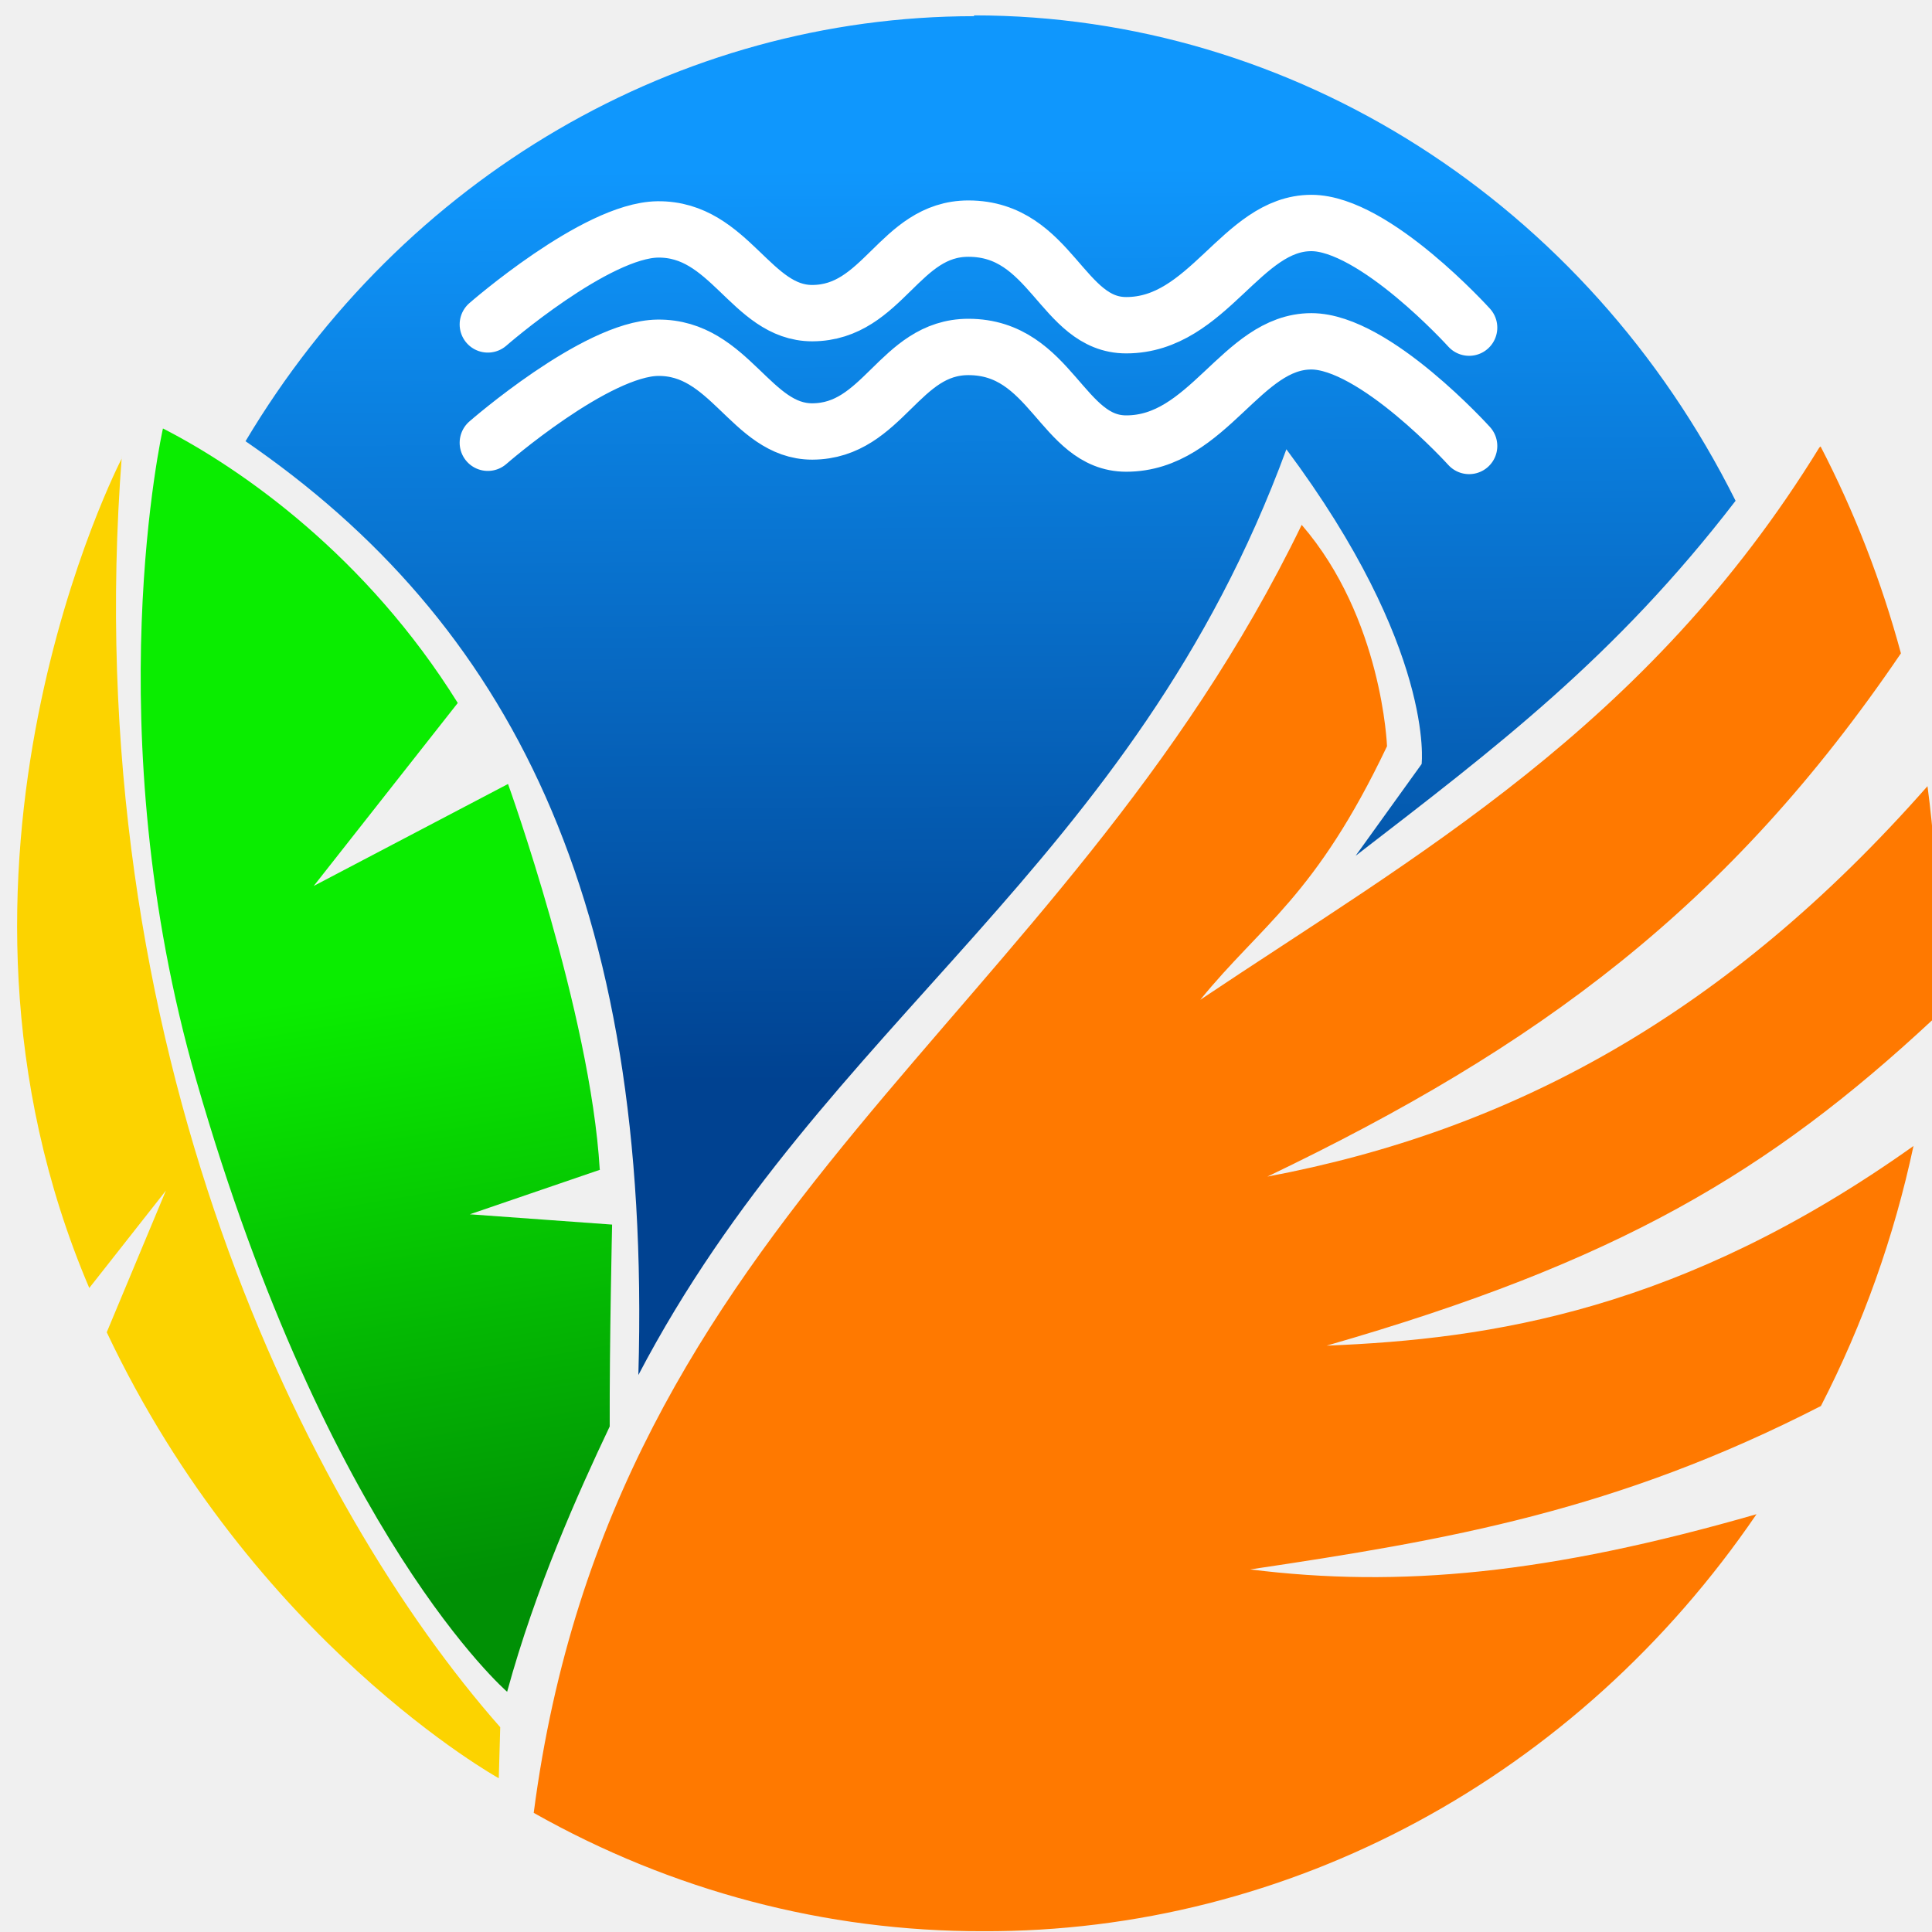
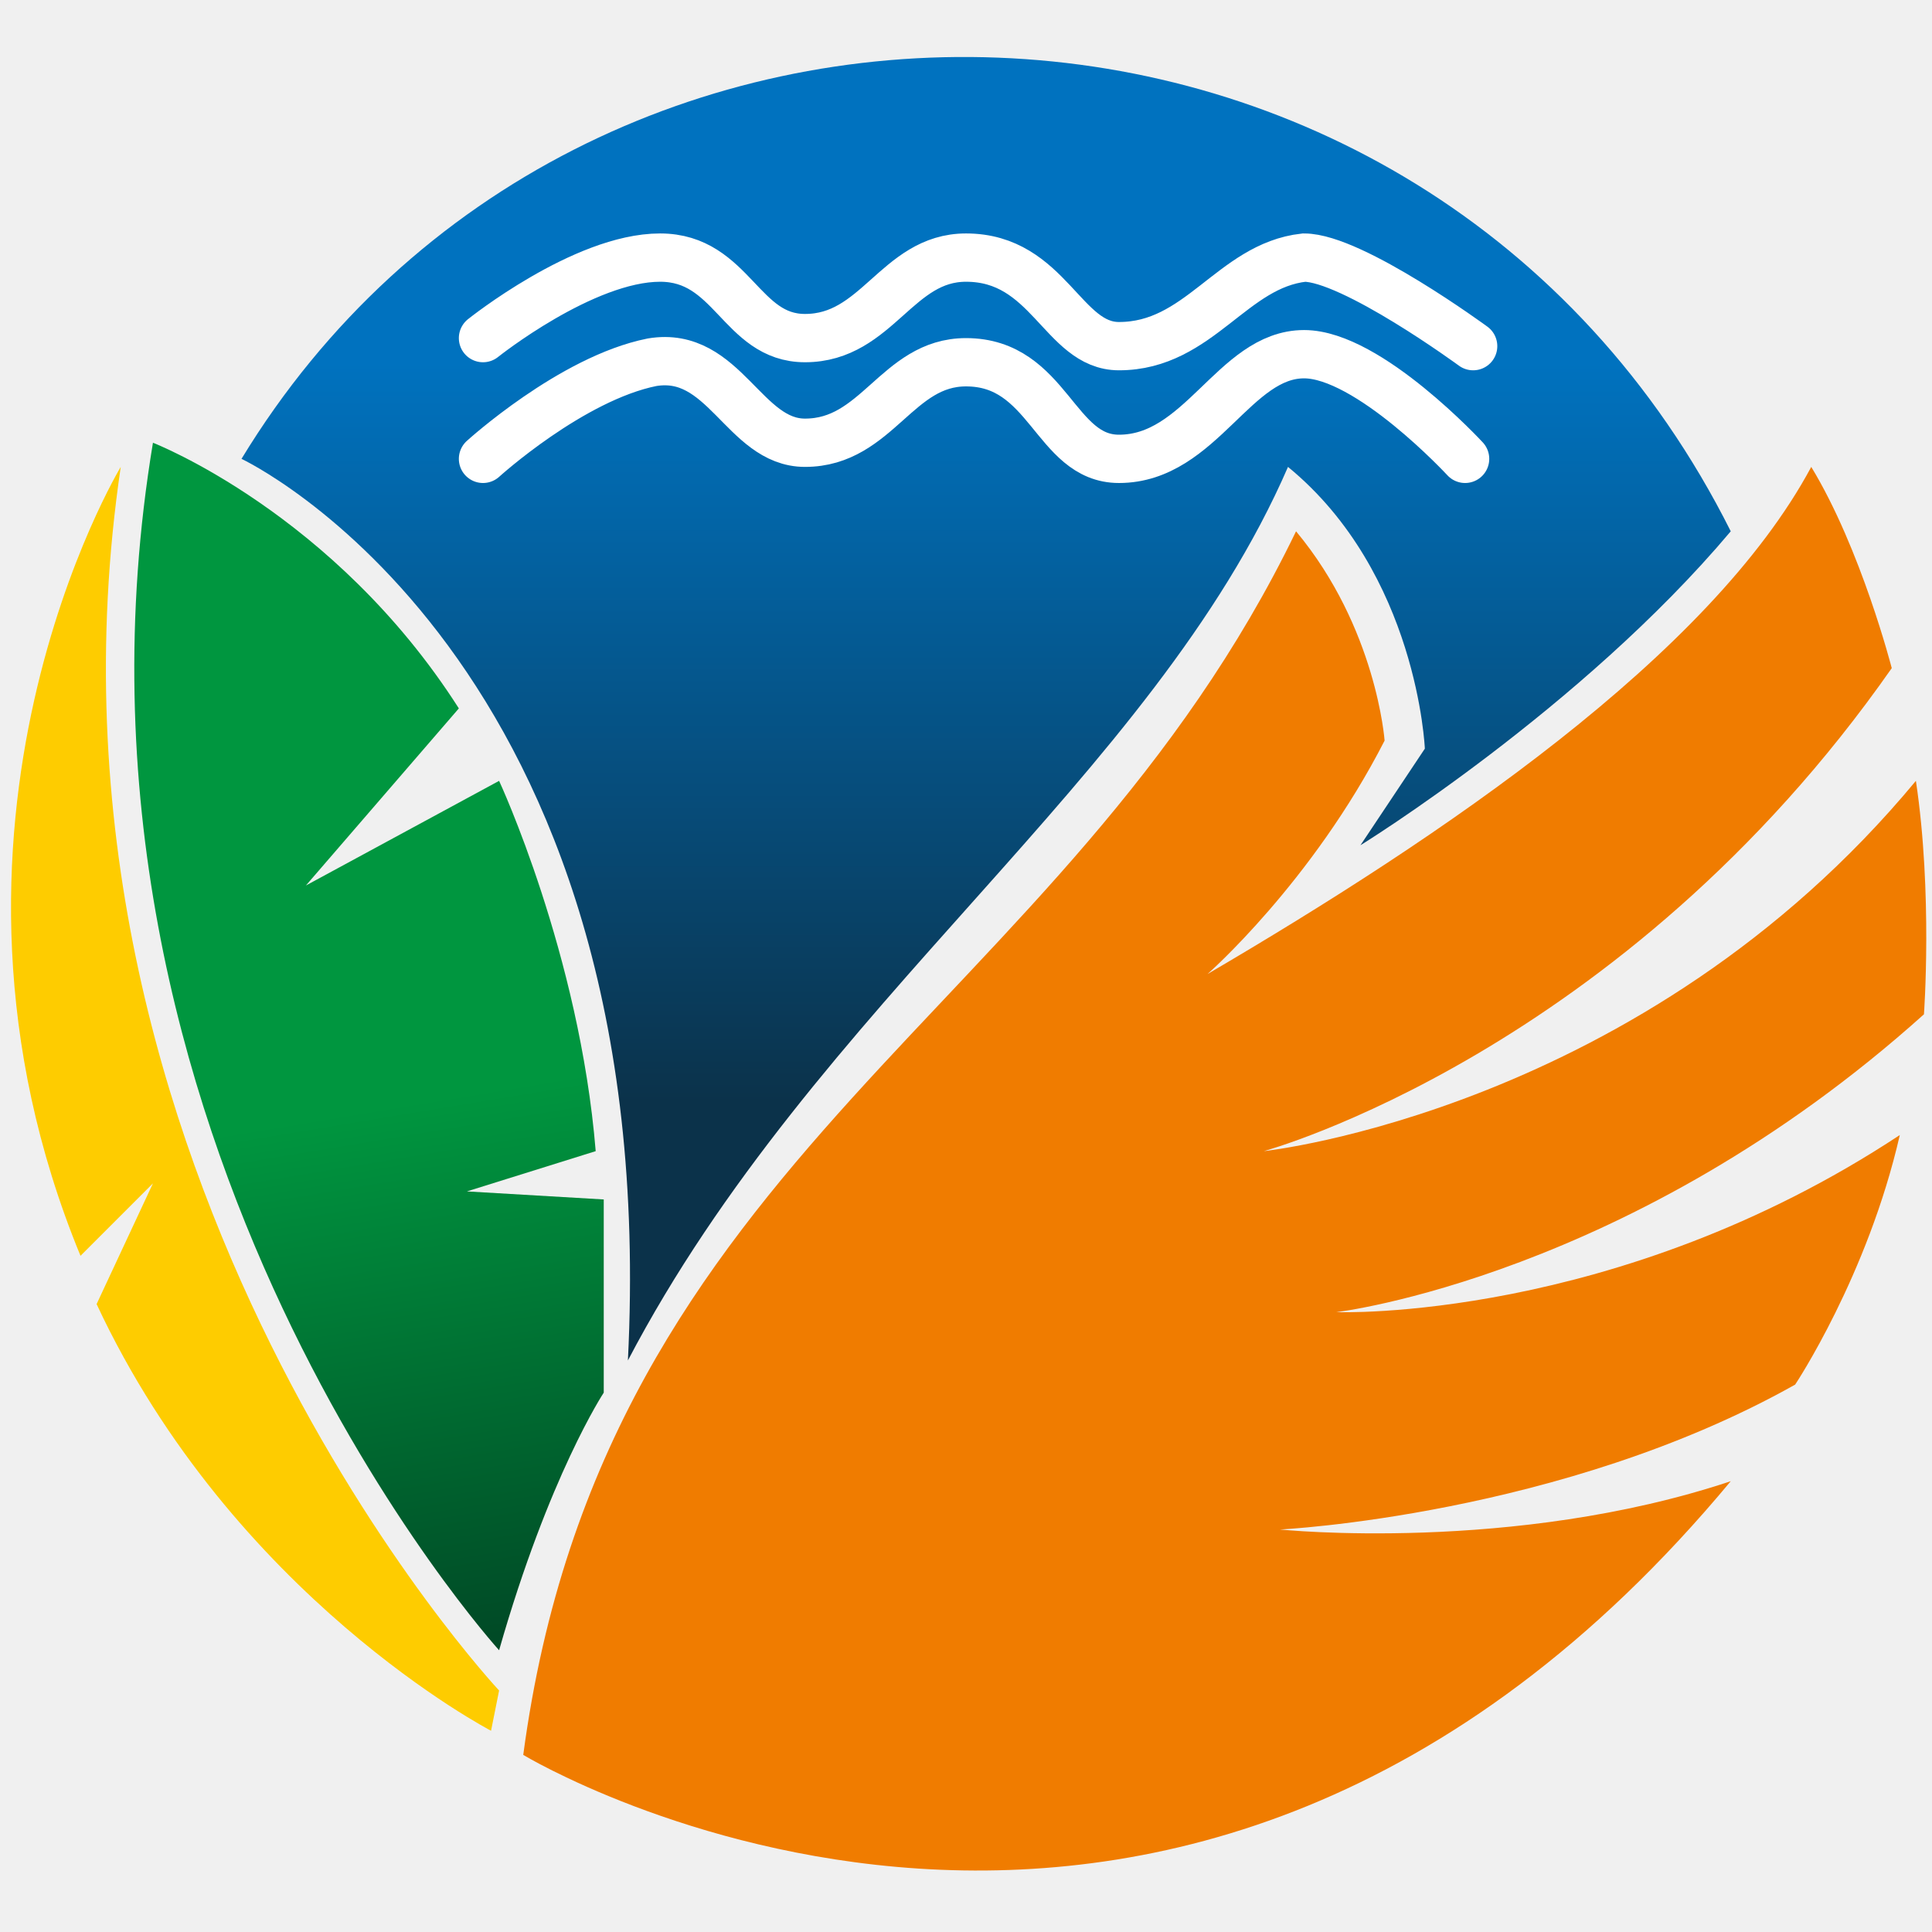
- <svg xmlns="http://www.w3.org/2000/svg" class="{{ . }}" role="img" version="1.1" viewBox="0 0 24 24">
+ <svg xmlns="http://www.w3.org/2000/svg" class="{{ . }}" viewBox="0 0 24 24">
  <defs>
-     <linearGradient id="b" x1="-5.04" x2="-5" y1="-11.5" y2="-5.46" gradientTransform="matrix(1.86 0 0 1.88 20.8 23.7)" gradientUnits="userSpaceOnUse">
-       <stop stop-color="#0f97fd" offset="0" />
-       <stop stop-color="#004291" offset="1" />
+     <linearGradient id="b" x1="-5" x2="-5" y1="-9.7" y2="-5.1" gradientTransform="matrix(2,0,0,2,19.9,23.9)" gradientUnits="userSpaceOnUse">
+       <stop stop-color="#0072bf" offset="0" />
+       <stop stop-color="#0b324a" offset="1" />
    </linearGradient>
-     <linearGradient id="a" x1="-5.41" x2="-5.72" y1="9.68" y2="16.5" gradientTransform="matrix(1.23 0 0 1.1 7.48 2.34)" gradientUnits="userSpaceOnUse">
-       <stop stop-color="#0aed00" offset="0" />
-       <stop stop-color="#009005" offset="1" />
+     <linearGradient id="a" x1="-5.8" x2="-5.8" y1="12.1" y2="18.6" gradientTransform="matrix(1.2 -.2 .27 1 7.8 .6)" gradientUnits="userSpaceOnUse">
+       <stop stop-color="#00963f" offset="0" />
+       <stop stop-color="#004a26" offset="1" />
    </linearGradient>
  </defs>
-   <g fill-rule="evenodd">
-     <path d="m22.6 5.56c-2.14 3.48-5.02 5.07-7.69 6.86 0.764-0.939 1.43-1.28 2.32-3.15 0 0-0.057-1.59-1.06-2.75-3 6.19-8.56 8.49-9.54 16a11.8 12.5 0 0 0 5.58 1.47 11.8 12.5 0 0 0 9.61-5.18c-2.58 0.743-4.43 0.918-6.29 0.686 2.46-0.366 4.55-0.727 7.09-2.03a11.8 12.5 0 0 0 1.15-3.23c-2.87 2.04-5.25 2.4-7.29 2.48 3.62-1.04 5.5-2.16 7.53-4.05a11.8 12.5 0 0 0 0.051-1.15 11.8 12.5 0 0 0-0.117-1.75c-2.5 2.84-5.17 4.28-8.2 4.85 3.36-1.61 5.73-3.35 7.87-6.5a11.8 12.5 0 0 0-0.998-2.57z" fill="#ff7900" />
-     <path transform="matrix(.978 -.21 .27 .963 0 0)" d="m3.26 15.8-1.71 0.202 1.67 0.497s-0.423 1.41-0.707 2.45c-0.604 0.73-1.43 1.77-2.12 2.96 0 0-1.63-2.35-1.67-8.25-0.03-4.55 1.79-8.02 1.79-8.02 0.817 0.704 2.01 2.09 2.61 4.11l-2.34 1.85 2.67-0.733s0.219 3-0.196 4.93z" fill="url(#a)" stroke-linecap="round" stroke-linejoin="bevel" stroke-width="2.33" />
-     <path d="m12.1 0.201a10.7 11.3 0 0 0-9.05 5.28c3.26 2.24 5.05 5.66 4.88 11.6 2.32-4.43 6.14-6.3 8.05-11.5 1.85 2.48 1.68 3.91 1.68 3.91l-0.82 1.14c1.75-1.35 3.22-2.46 4.72-4.41a10.7 11.3 0 0 0-9.46-6.03z" fill="url(#b)" />
-   </g>
-   <path d="m6.06 4.03s1.34-1.17 2.11-1.18c0.896-0.011 1.16 1.04 1.92 1.04 0.882-0.003 1.08-1.05 1.94-1.05 1.03 0 1.16 1.2 1.96 1.2 1.02 0 1.43-1.27 2.3-1.27 0.785 0 1.96 1.3 1.96 1.3" fill="none" stroke="#fff" stroke-linecap="round" stroke-linejoin="bevel" stroke-width=".7" />
-   <path d="m6.06 5.5s1.34-1.17 2.11-1.18c0.896-0.011 1.16 1.04 1.92 1.04 0.882-0.003 1.08-1.05 1.94-1.05 1.03 0 1.16 1.2 1.96 1.2 1.02 0 1.43-1.27 2.3-1.27 0.785 0 1.96 1.3 1.96 1.3" fill="none" stroke="#fff" stroke-linecap="round" stroke-linejoin="bevel" stroke-width=".7" />
-   <path d="m1.51 5.7s-2.63 5.07-0.401 10.3l0.952-1.21-0.735 1.76c1.82 3.85 4.87 5.54 4.87 5.54l0.018-0.634c-2.4-2.72-5.27-8.45-4.7-15.8z" fill="#fcd300" fill-rule="evenodd" />
+   <path d="m3 5.7s5.24 2.45 4.8 11.2c2.32-4.43 6.52-7.23 8.2-11.1 1.61 1.32 1.7 3.5 1.7 3.5l-0.8 1.2s2.74-1.69 4.6-3.9c-3.8-7.58-14.3-7.81-18.5-0.9z" fill="url(#b)" />
+   <path d="m7.4 14.3-1.6 0.5 1.7 0.1v2.4s-0.681 1.03-1.3 3.2c0 0-5.74-6.33-4.3-15 0 0 2.25 0.871 3.8 3.3l-1.9 2.2 2.4-1.3s1 2.15 1.2 4.6z" fill="url(#a)" />
+   <path d="m22.5 5.8c-1.26 2.35-4.6 4.6-7.5 6.3 0 0 1.3-1.14 2.2-2.9 0 0-0.1-1.4-1.1-2.6-2.9 6-8.6 7.7-9.6 15.2 0 0 8.1 4.9 15-3.4-2.7 0.9-5.6 0.6-5.6 0.6s3.5-0.17 6.4-1.8c0 0 0.9-1.35 1.3-3.1-3.53 2.33-7 2.2-7 2.2s3.66-0.43 7.3-3.7c0 0 0.11-1.5-0.1-2.9-3.4 4.1-8.1 4.6-8.1 4.6s4.45-1.21 7.8-6c0 0-0.38-1.48-1-2.5z" fill="#f07c00" />
+   <path d="m6 4.2s1.25-1 2.2-1c0.9 0 1 1 1.8 1 0.9 0 1.14-1 2-1 1.03 0 1.2 1.1 1.9 1.1 1 0 1.4-1 2.3-1.1 0.6 0 2.1 1.1 2.1 1.1" fill="none" stroke="#fff" stroke-linecap="round" stroke-width=".6" />
+   <path d="m6 5.7s1.1-1 2.1-1.2c0.9-0.15 1.14 1 1.9 1 0.9 0 1.14-1 2-1 1.03 0 1.1 1.2 1.9 1.2 1.02 0 1.43-1.3 2.3-1.3 0.8 0 2 1.3 2 1.3" fill="none" stroke="#fff" stroke-linecap="round" stroke-width=".6" />
+   <path d="m1 15.6 0.9-0.9-0.7 1.5c1.7 3.64 4.9 5.3 4.9 5.3l0.1-0.5s-6-6.4-4.7-15.2c0 0-2.7 4.46-0.5 9.8z" fill="#fecc00" />
</svg>
